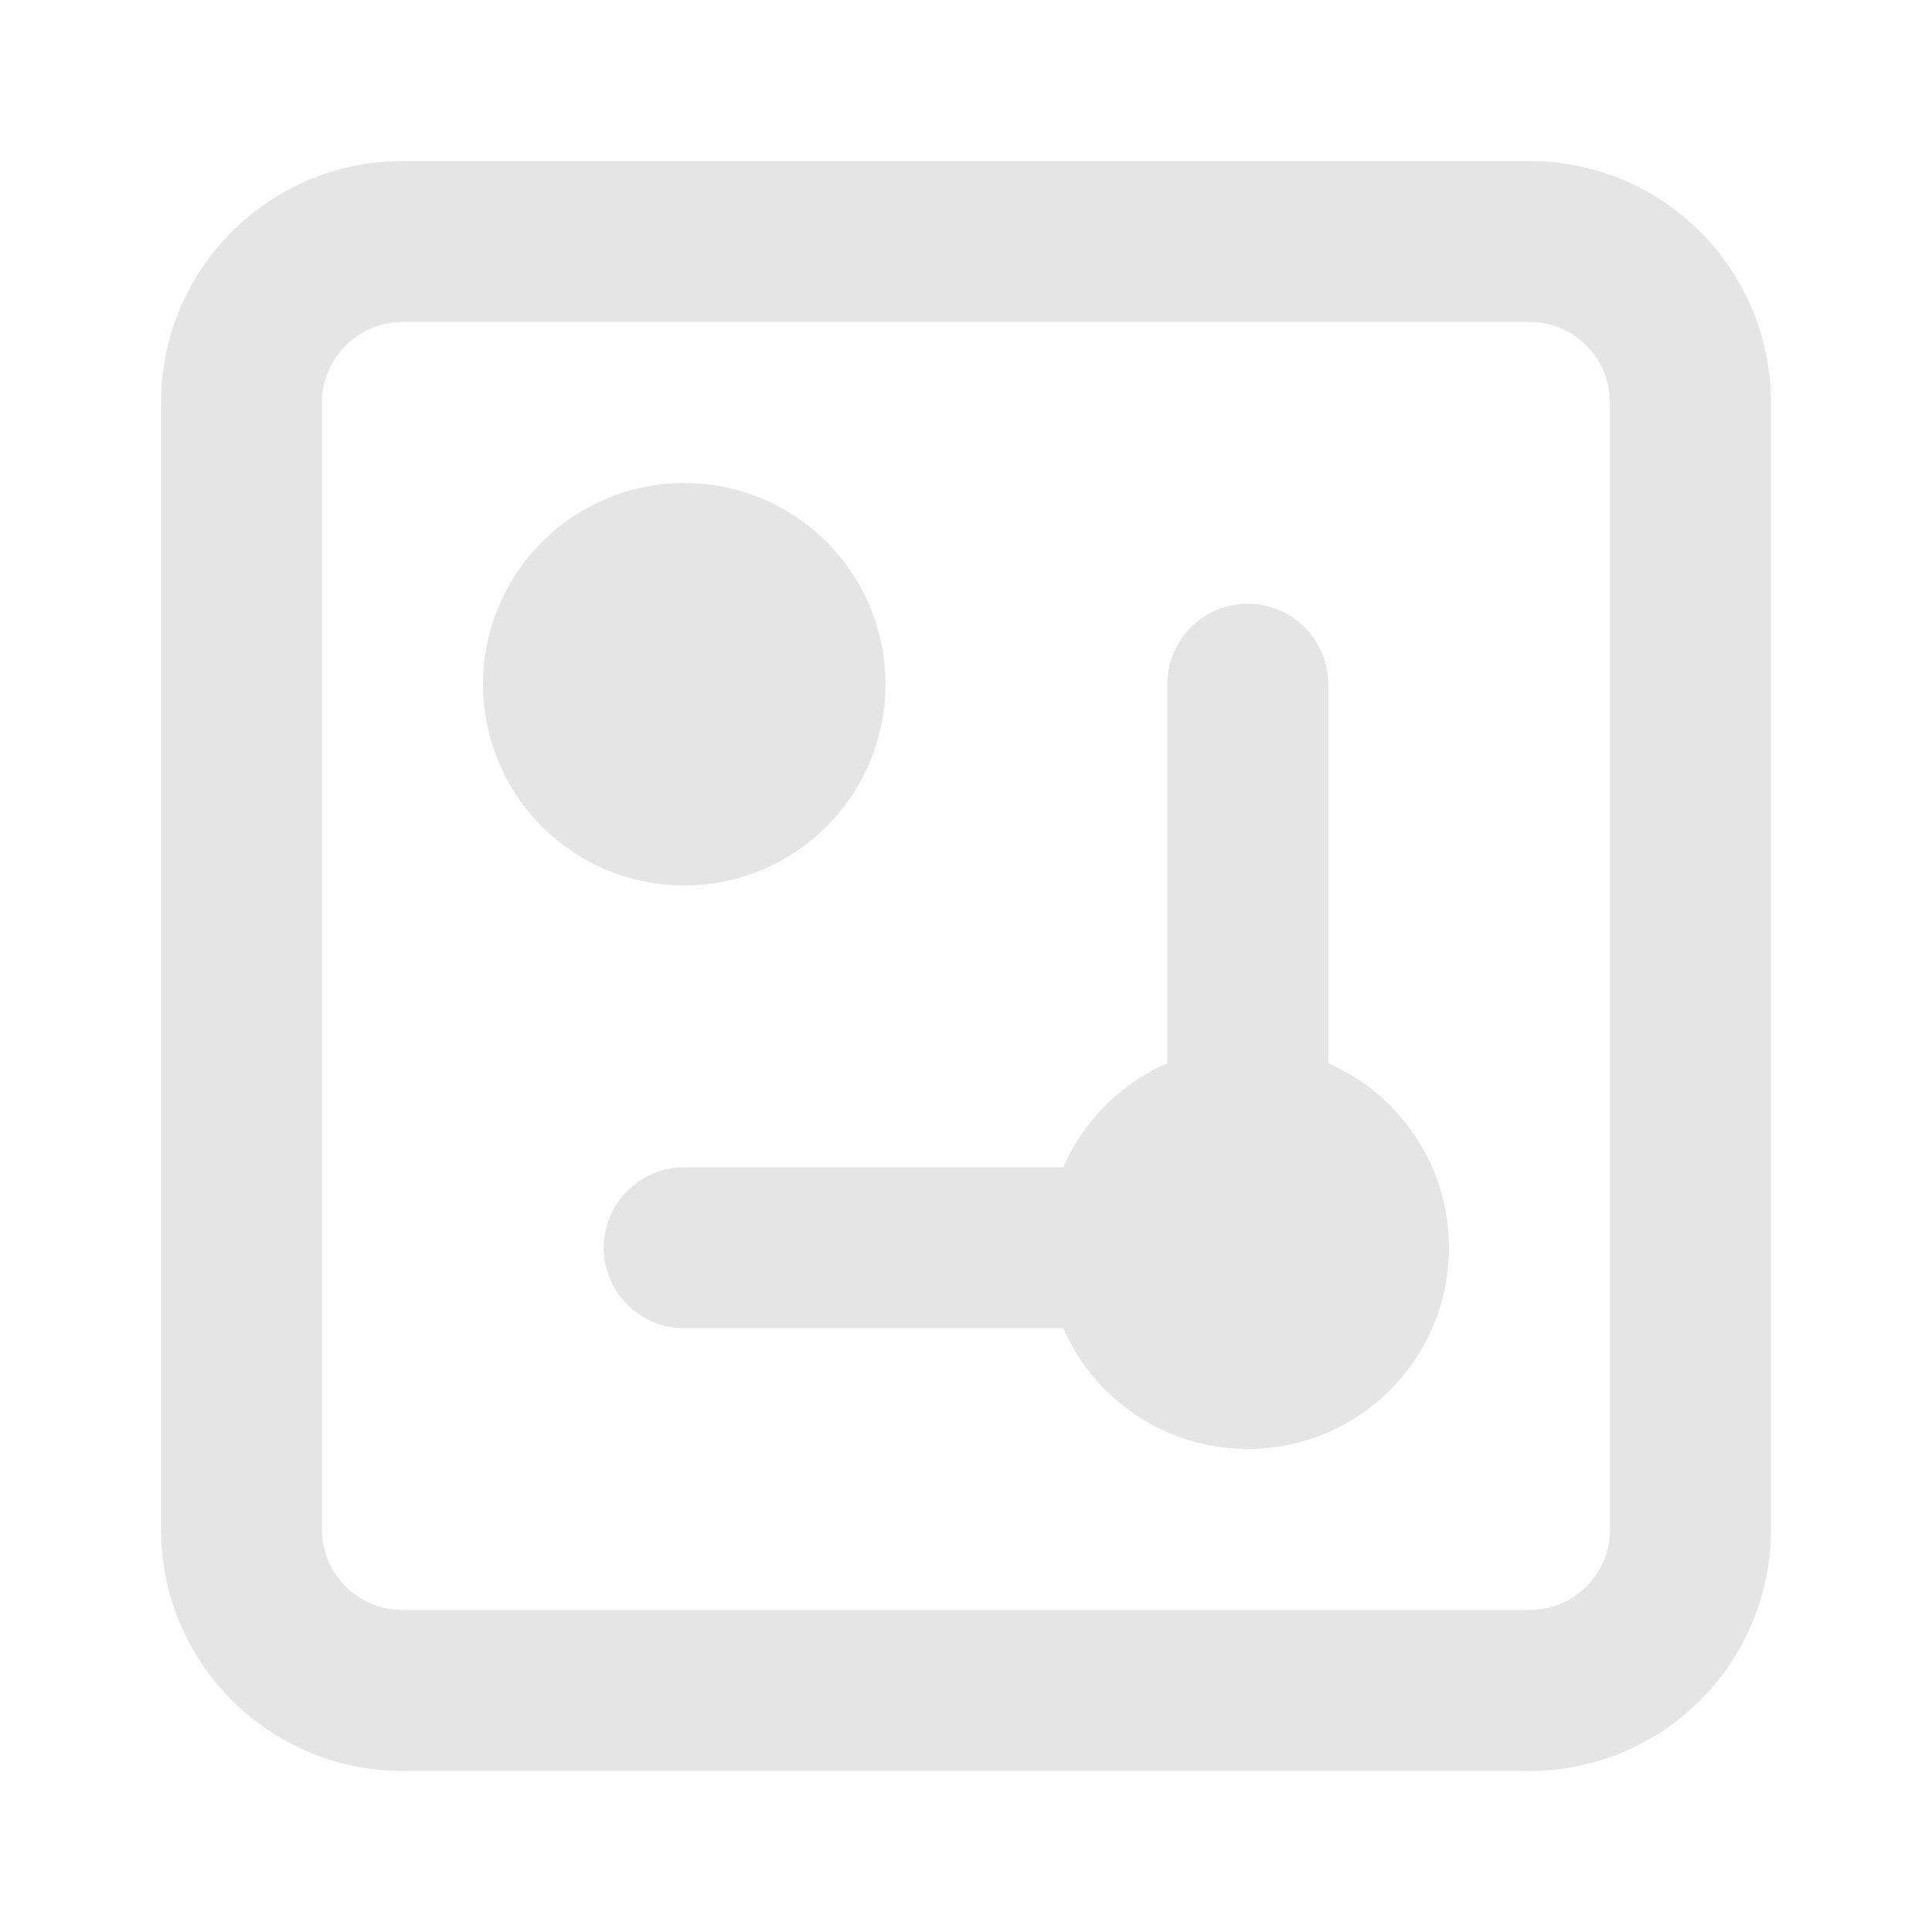
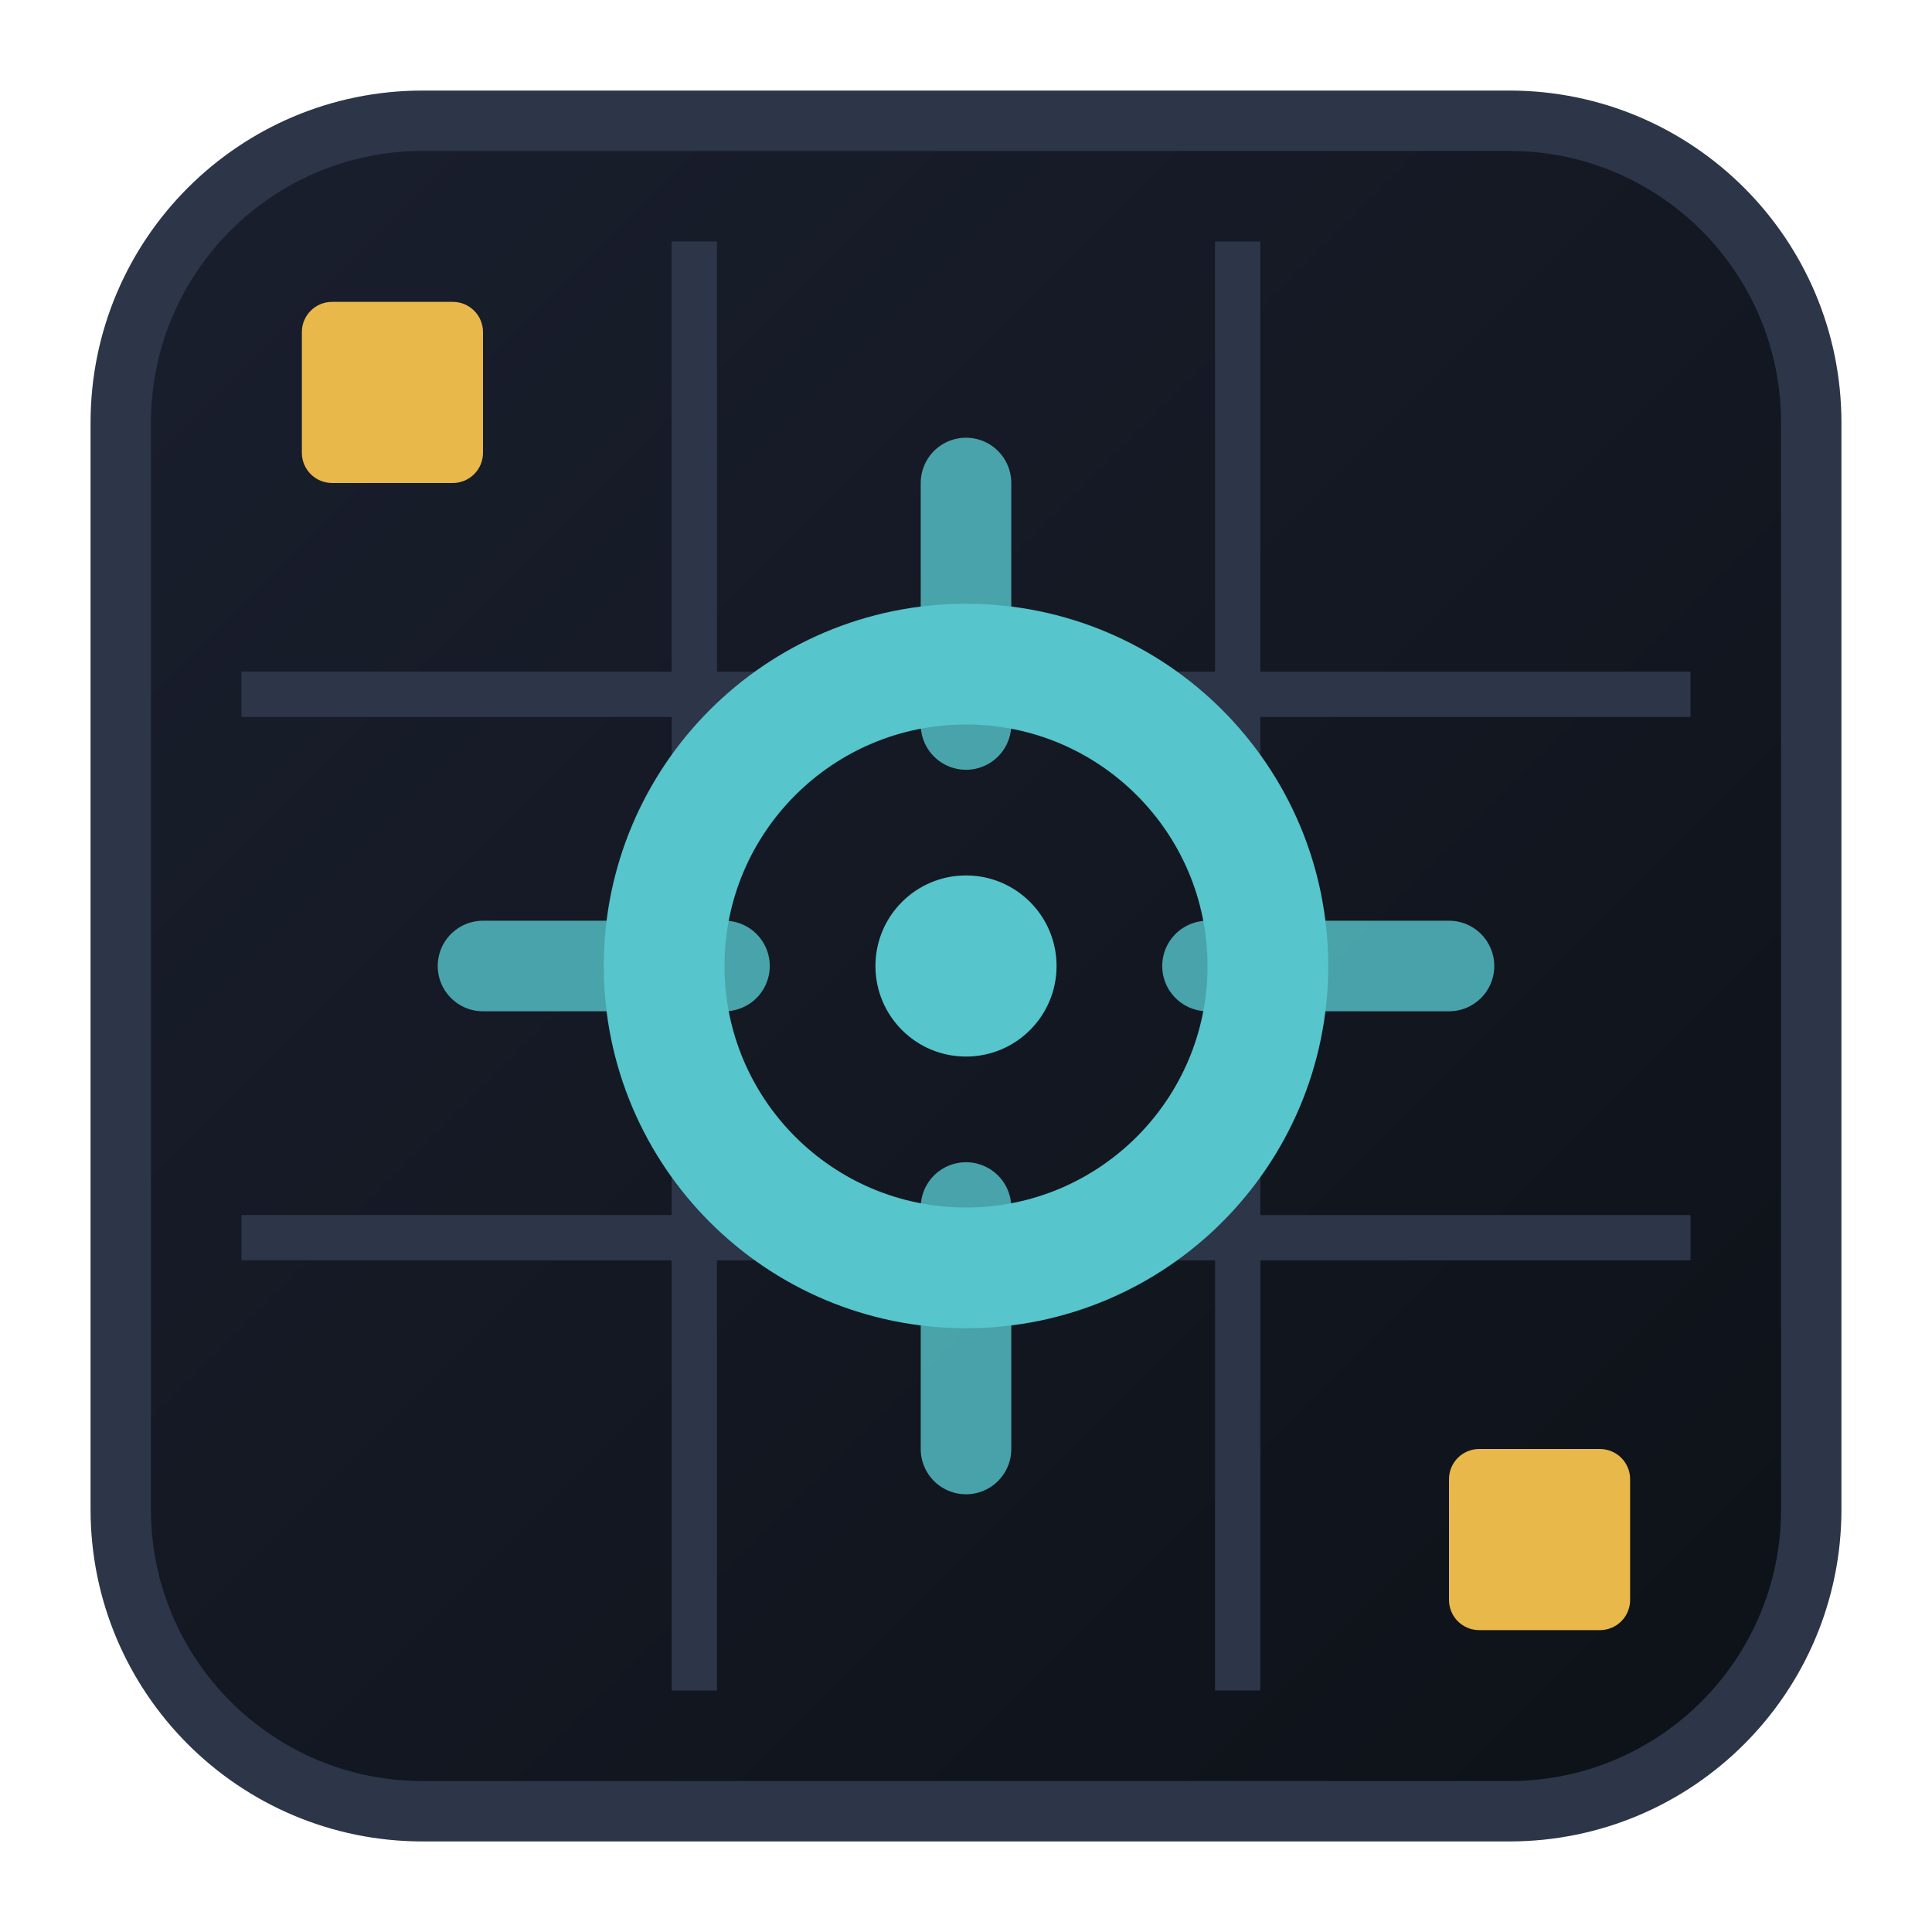
- <svg xmlns="http://www.w3.org/2000/svg" width="32" height="32" viewBox="0 0 24 24" fill="none" stroke="#e5e5e5" stroke-width="2">
-   <rect x="3" y="3" width="18" height="18" rx="2" />
-   <circle cx="8.5" cy="8.5" r="1.5" fill="#e5e5e5" />
-   <circle cx="15.5" cy="15.5" r="1.5" fill="#e5e5e5" />
-   <path d="M8.5 15.5h7M15.5 8.5v7" stroke-linecap="round" />
+ <svg xmlns="http://www.w3.org/2000/svg" width="32" height="32" viewBox="0 0 32 32" fill="none">
+   <defs>
+     <linearGradient id="boardGrad" x1="0%" y1="0%" x2="100%" y2="100%">
+       <stop offset="0%" stop-color="#1a1f2e" />
+       <stop offset="100%" stop-color="#0d1117" />
+     </linearGradient>
+   </defs>
+   <rect x="2" y="2" width="28" height="28" rx="5" fill="url(#boardGrad)" stroke="#2d3548" stroke-width="1" />
+   <g stroke="#2d3548" stroke-width="0.75">
+     <line x1="11.5" y1="4" x2="11.5" y2="28" />
+     <line x1="20.5" y1="4" x2="20.5" y2="28" />
+     <line x1="4" y1="11.5" x2="28" y2="11.5" />
+     <line x1="4" y1="20.5" x2="28" y2="20.5" />
+   </g>
+   <circle cx="16" cy="16" r="5" fill="none" stroke="#56c5cc" stroke-width="2" />
+   <circle cx="16" cy="16" r="1.5" fill="#56c5cc" />
+   <g stroke="#56c5cc" stroke-width="1.5" stroke-linecap="round" opacity="0.8">
+     <line x1="16" y1="8" x2="16" y2="12" />
+     <line x1="16" y1="20" x2="16" y2="24" />
+     <line x1="8" y1="16" x2="12" y2="16" />
+     <line x1="20" y1="16" x2="24" y2="16" />
+   </g>
+   <g fill="#e8b84a">
+     <rect x="5" y="5" width="3" height="3" rx="0.5" />
+     <rect x="24" y="24" width="3" height="3" rx="0.5" />
+   </g>
</svg>
